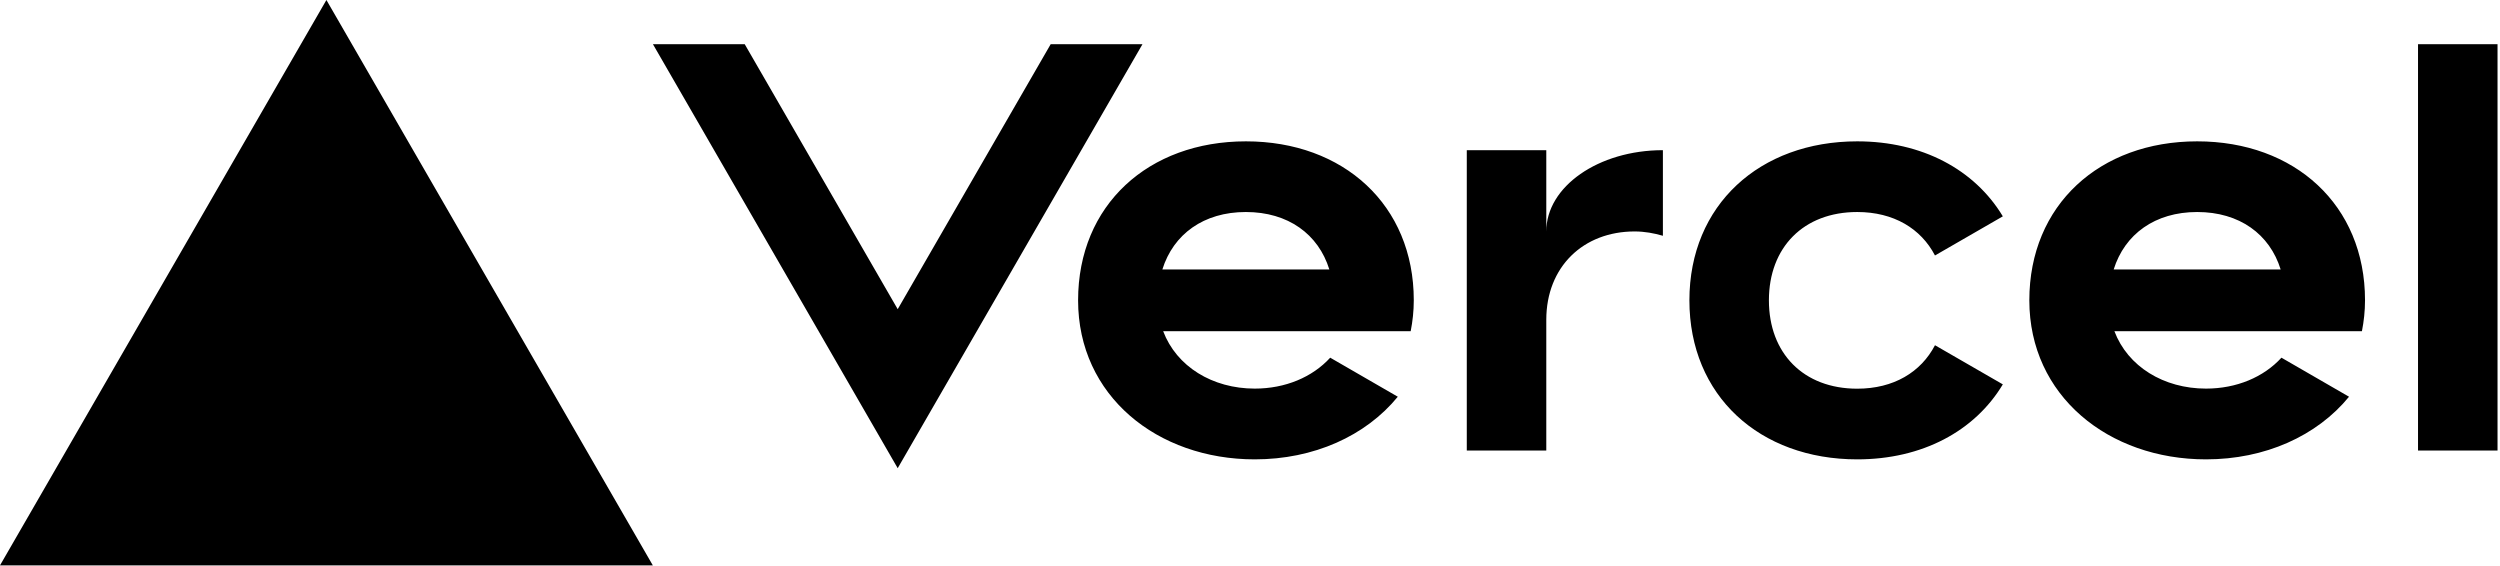
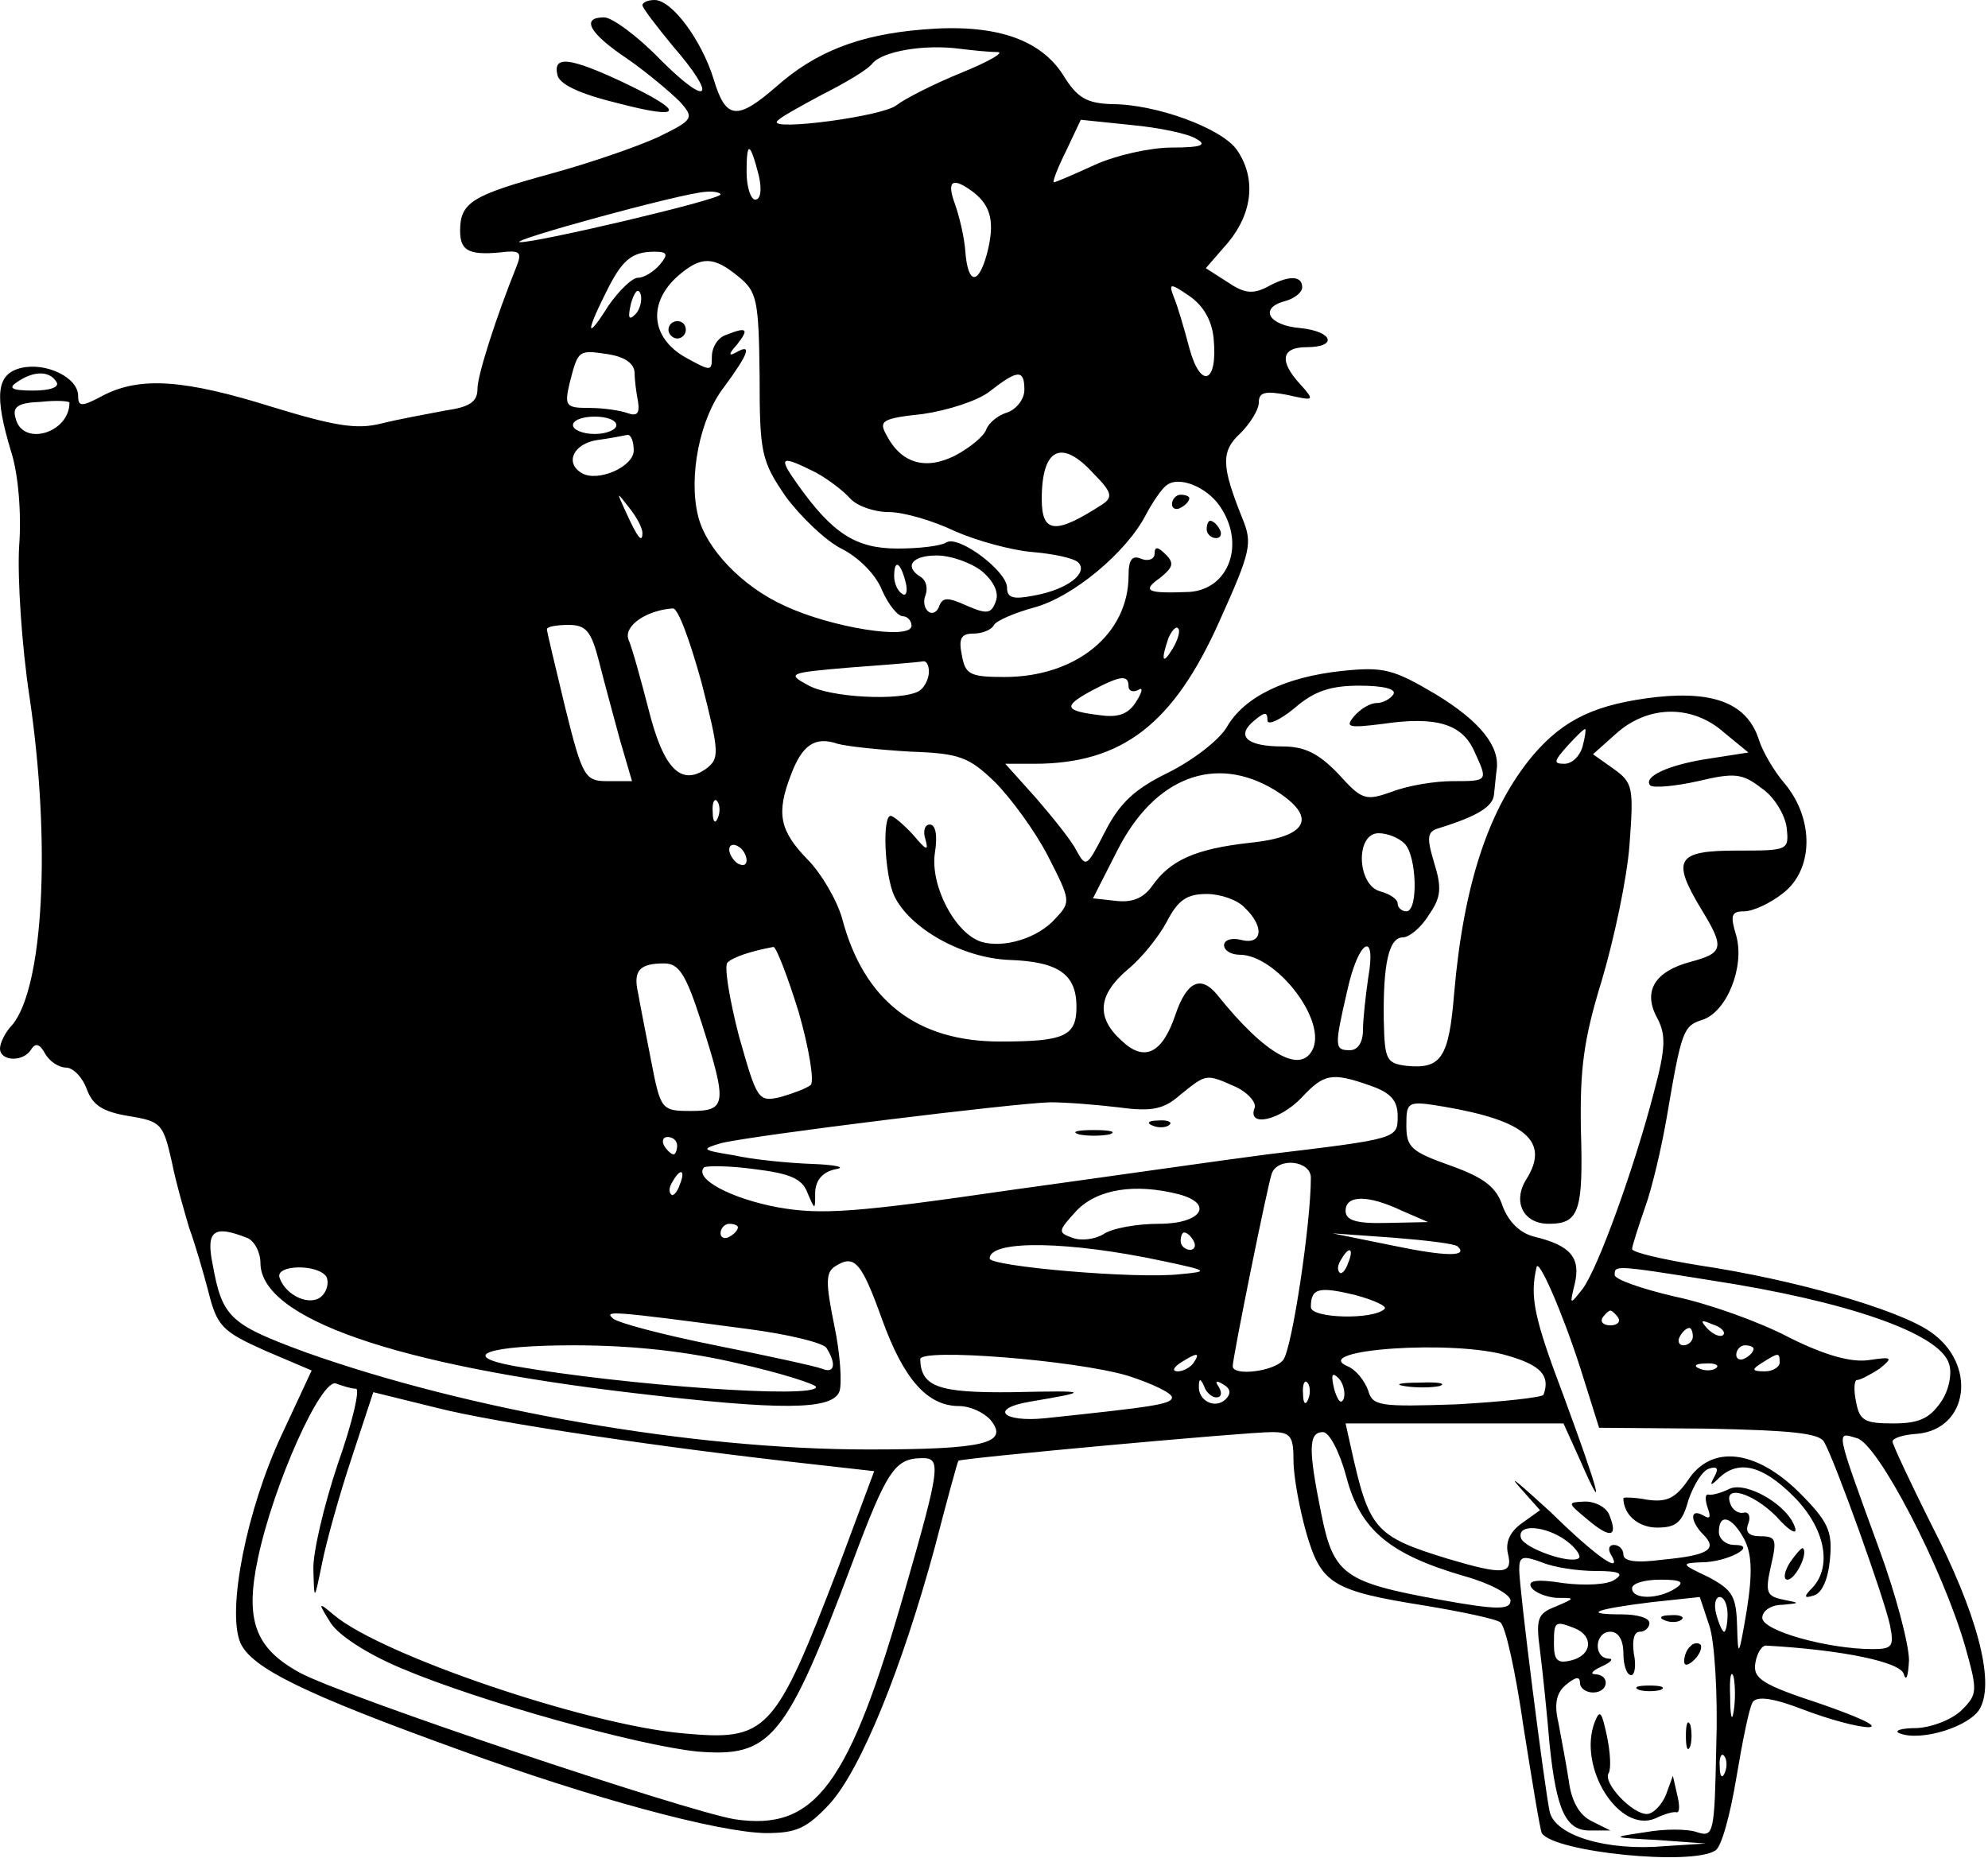
- <svg fill="none" viewBox="0 0 283 64" height="20">
-   <path d="M141.04 16c-11.04 0-19 7.2-19 18s8.96 18 20 18c6.67 0 12.55-2.64 16.19-7.09l-7.65-4.42c-2.02 2.21-5.09 3.5-8.54 3.5-4.79 0-8.86-2.5-10.37-6.5h28.02c.22-1.12.35-2.28.35-3.5 0-10.79-7.96-17.99-19-17.99zm-9.46 14.5c1.25-3.99 4.67-6.5 9.45-6.5 4.79 0 8.21 2.51 9.45 6.5h-18.9zM248.72 16c-11.04 0-19 7.2-19 18s8.96 18 20 18c6.67 0 12.55-2.64 16.19-7.09l-7.65-4.42c-2.02 2.21-5.09 3.5-8.54 3.5-4.79 0-8.86-2.5-10.37-6.5h28.02c.22-1.12.35-2.28.35-3.5 0-10.79-7.96-17.99-19-17.99zm-9.45 14.5c1.25-3.99 4.67-6.5 9.45-6.5 4.79 0 8.21 2.51 9.45 6.5h-18.9zM200.24 34c0 6 3.92 10 10 10 4.12 0 7.21-1.87 8.8-4.92l7.68 4.43c-3.18 5.3-9.14 8.49-16.48 8.49-11.05 0-19-7.2-19-18s7.96-18 19-18c7.34 0 13.29 3.19 16.48 8.49l-7.68 4.43c-1.59-3.05-4.68-4.92-8.8-4.92-6.07 0-10 4-10 10zm82.48-29v46h-9V5h9zM36.95 0L73.9 64H0L36.95 0zm92.38 5l-27.71 48L73.91 5H84.3l17.32 30 17.32-30h10.39zm58.91 12v9.69c-1-.29-2.06-.49-3.2-.49-5.81 0-10 4-10 10V51h-9V17h9v9.2c0-5.08 5.91-9.2 13.2-9.2z" fill="currentColor" />
+ <svg xmlns="http://www.w3.org/2000/svg" version="1.0" width="229pt" height="214pt" viewBox="0 0 229 214" preserveAspectRatio="xMidYMid meet">
+   <g transform="translate(0,214) scale(0.1,-0.1)" fill="#000000" stroke="none">
+     <path d="M740 2134 c0 -3 16 -24 35 -47 52 -60 42 -72 -14 -16 -26 27 -56 49 -65 49 -27 0 -18 -18 27 -48 23 -16 50 -39 60 -49 17 -19 16 -21 -25 -41 -24 -11 -79 -30 -123 -42 -91 -25 -105 -33 -105 -66 0 -24 11 -29 54 -24 15 1 17 -2 11 -17 -23 -57 -45 -125 -45 -141 0 -15 -9 -21 -37 -25 -21 -4 -54 -10 -74 -15 -28 -7 -53 -3 -125 19 -102 32 -152 35 -194 14 -26 -14 -30 -14 -30 -1 0 21 -37 39 -66 32 -28 -7 -31 -31 -11 -97 8 -25 12 -71 9 -109 -2 -36 3 -114 12 -173 25 -169 16 -335 -20 -378 -8 -8 -14 -21 -14 -27 0 -15 27 -16 36 -1 5 8 10 6 16 -5 5 -9 16 -16 24 -16 8 0 19 -11 24 -25 7 -19 19 -26 49 -31 37 -6 39 -9 49 -53 5 -25 15 -59 20 -76 6 -16 16 -50 22 -73 10 -40 16 -46 65 -68 l54 -23 -34 -73 c-41 -87 -64 -204 -48 -241 13 -29 75 -59 249 -122 156 -57 301 -96 356 -97 35 0 47 5 74 34 36 40 83 156 121 296 14 54 26 98 27 99 3 3 331 33 361 33 22 0 25 -5 25 -33 0 -18 7 -56 15 -84 17 -58 30 -66 137 -83 42 -7 80 -15 86 -19 6 -3 18 -58 27 -121 10 -63 19 -118 21 -122 14 -22 173 -38 200 -20 7 4 17 41 24 83 7 42 15 82 19 88 5 7 23 5 59 -9 29 -11 62 -20 75 -20 12 1 -13 12 -56 27 -67 22 -78 29 -75 47 2 12 8 21 13 20 88 -5 155 -19 158 -33 3 -9 5 -2 6 16 0 18 -15 76 -35 130 -51 140 -49 133 -25 126 24 -6 99 -150 125 -241 14 -50 14 -54 -4 -72 -11 -11 -34 -20 -52 -21 -18 0 -27 -3 -20 -6 25 -10 82 8 93 29 17 32 -4 110 -57 213 -24 48 -44 91 -44 94 0 4 12 8 28 9 60 5 70 81 15 118 -38 26 -158 60 -265 76 -43 7 -78 15 -78 19 0 3 7 25 15 48 8 22 19 69 25 104 17 100 19 105 41 112 28 9 49 61 39 97 -7 23 -6 28 9 28 10 0 30 9 45 21 35 27 36 85 2 126 -13 15 -26 38 -30 51 -13 40 -49 56 -117 49 -70 -8 -107 -25 -143 -67 -51 -61 -80 -148 -91 -275 -6 -74 -15 -87 -55 -83 -23 3 -25 7 -26 52 -1 66 6 96 22 96 7 0 21 11 30 26 14 20 15 31 6 60 -9 30 -8 36 6 40 45 14 62 25 63 39 1 8 2 21 3 28 4 27 -19 56 -70 87 -49 29 -60 32 -108 27 -66 -7 -113 -30 -133 -65 -9 -15 -39 -38 -67 -52 -39 -19 -56 -35 -73 -68 -21 -41 -22 -42 -33 -22 -6 12 -28 39 -47 61 l-35 39 33 0 c102 0 161 46 214 165 36 80 38 89 26 118 -24 60 -25 77 -2 98 11 11 21 27 21 35 0 12 7 14 33 9 31 -7 32 -7 15 12 -25 27 -22 43 7 43 36 0 31 18 -7 22 -37 3 -48 23 -18 31 11 3 20 10 20 16 0 14 -16 14 -41 0 -16 -8 -26 -7 -45 6 l-25 16 26 30 c28 34 32 74 10 106 -17 25 -93 53 -144 53 -29 1 -40 7 -56 33 -27 43 -81 60 -162 53 -74 -6 -124 -26 -169 -66 -45 -39 -58 -38 -72 9 -14 45 -48 91 -68 91 -8 0 -14 -3 -14 -6z m409 -54 c9 0 -10 -11 -42 -24 -32 -13 -65 -30 -74 -37 -15 -13 -145 -30 -138 -19 2 4 26 17 52 31 26 13 53 29 58 36 12 14 59 22 99 17 16 -2 36 -4 45 -4z m229 -100 c13 -7 6 -10 -28 -10 -25 0 -65 -9 -89 -20 -24 -11 -45 -20 -47 -20 -2 0 4 16 14 36 l17 36 58 -6 c32 -3 66 -10 75 -16z m-504 -42 c4 -17 2 -28 -4 -28 -5 0 -10 14 -10 32 0 36 4 35 14 -4z m248 -20 c20 -16 24 -35 15 -70 -10 -37 -22 -36 -25 2 -1 16 -7 41 -12 55 -10 27 -3 32 22 13z m-292 -2 c0 -6 -213 -56 -231 -55 -16 1 188 57 214 58 9 1 17 -1 17 -3z m-70 -81 c-7 -8 -18 -15 -25 -15 -7 0 -22 -15 -34 -32 -25 -40 -27 -33 -4 13 19 39 30 49 57 49 15 0 16 -3 6 -15z m91 -14 c21 -17 23 -27 24 -114 0 -89 2 -98 30 -139 17 -23 46 -51 64 -60 20 -10 40 -30 47 -48 7 -16 18 -30 24 -30 5 0 10 -5 10 -11 0 -17 -93 -2 -146 23 -49 22 -91 66 -100 104 -11 45 2 112 30 148 28 38 33 51 14 40 -9 -5 -9 -2 1 9 14 18 12 21 -13 11 -9 -3 -16 -14 -16 -25 0 -17 -1 -17 -30 -1 -41 23 -44 64 -8 95 26 22 40 22 69 -2z m-119 -43 c-8 -8 -9 -4 -5 13 4 13 8 18 11 10 2 -7 -1 -18 -6 -23z m666 -28 c5 -52 -15 -59 -28 -11 -6 23 -14 50 -18 59 -6 16 -4 16 18 1 16 -11 26 -28 28 -49z m-667 -39 c0 -9 2 -24 4 -34 2 -13 -1 -17 -12 -13 -8 3 -28 6 -44 6 -27 0 -29 2 -23 28 10 39 10 39 44 34 19 -3 30 -10 31 -21z m-666 -11 c4 -6 -7 -10 -27 -10 -25 0 -29 3 -18 10 19 13 37 13 45 0z m1115 -9 c0 -11 -9 -22 -19 -26 -11 -3 -22 -12 -25 -20 -3 -8 -19 -21 -36 -30 -34 -17 -62 -9 -79 24 -9 16 -5 19 42 24 28 4 63 15 77 26 32 25 40 26 40 2z m-1100 -15 c0 -35 -54 -51 -62 -18 -4 13 2 18 29 19 18 2 33 1 33 -1z m630 -26 c0 -5 -11 -10 -25 -10 -14 0 -25 5 -25 10 0 6 11 10 25 10 14 0 25 -4 25 -10z m20 -29 c0 -19 -42 -37 -60 -26 -20 12 -9 34 18 38 15 2 30 5 35 6 4 0 7 -8 7 -18z m530 -27 c21 -21 22 -27 10 -35 -54 -35 -70 -34 -70 6 0 59 23 70 60 29z m-321 2 c15 -8 33 -22 40 -30 8 -9 28 -16 45 -16 17 0 51 -10 76 -22 25 -11 65 -22 89 -24 24 -2 48 -7 53 -12 12 -12 -12 -31 -50 -38 -25 -5 -32 -3 -32 9 0 19 -56 61 -70 52 -6 -4 -31 -7 -56 -7 -48 0 -75 17 -116 75 -22 31 -19 33 21 13z m466 -39 c30 -43 11 -96 -35 -99 -49 -2 -55 1 -34 16 15 12 17 17 7 27 -9 9 -13 10 -13 1 0 -6 -7 -9 -15 -6 -11 5 -15 -1 -15 -19 0 -68 -61 -117 -143 -117 -40 0 -45 3 -49 25 -4 19 -1 25 13 25 10 0 21 4 24 10 3 5 24 14 46 20 45 12 107 64 129 107 8 15 19 31 24 34 14 11 46 -2 61 -24z m-665 -31 c0 -12 -5 -7 -19 24 -11 24 -11 24 3 6 9 -11 16 -24 16 -30z m391 -44 c14 -12 20 -25 16 -35 -5 -14 -10 -15 -33 -5 -22 10 -28 10 -32 0 -2 -7 -8 -10 -12 -7 -5 3 -7 12 -4 19 3 8 1 17 -5 21 -20 12 -11 25 18 25 16 0 39 -8 52 -18z m-88 -12 c3 -11 1 -18 -4 -14 -5 3 -9 12 -9 20 0 20 7 17 13 -6z m-235 -116 c21 -82 21 -88 5 -100 -29 -20 -49 1 -66 69 -9 35 -19 71 -23 80 -6 16 21 34 51 36 6 1 20 -38 33 -85z m-118 24 c6 -24 17 -64 24 -90 l14 -48 -28 0 c-26 0 -29 4 -49 85 -11 46 -21 87 -21 90 0 3 11 5 25 5 20 0 26 -7 35 -42z m661 15 c-12 -20 -14 -14 -5 12 4 9 9 14 11 11 3 -2 0 -13 -6 -23z m-281 -27 c0 -8 -5 -18 -11 -22 -20 -12 -104 -8 -129 7 -24 13 -21 14 50 20 41 3 78 6 83 7 4 1 7 -4 7 -12z m230 -17 c0 -5 5 -7 11 -4 6 4 5 -2 -2 -13 -9 -15 -21 -19 -42 -16 -41 5 -43 10 -10 28 34 18 43 19 43 5z m305 -9 c-3 -5 -12 -10 -19 -10 -8 0 -19 -7 -26 -15 -11 -13 -7 -14 33 -9 61 9 91 0 105 -31 16 -35 17 -35 -25 -35 -20 0 -51 -5 -69 -12 -31 -11 -35 -10 -62 20 -23 24 -39 32 -65 32 -41 0 -54 12 -32 30 12 10 15 10 15 0 0 -6 14 0 31 14 23 20 42 26 75 26 28 0 43 -4 39 -10z m381 -44 l28 -23 -45 -7 c-47 -7 -77 -21 -68 -31 4 -3 28 -1 55 5 42 10 51 9 73 -8 15 -10 27 -31 29 -45 3 -27 2 -27 -57 -27 -70 0 -76 -10 -41 -68 27 -44 25 -50 -12 -60 -42 -11 -56 -34 -39 -65 10 -19 10 -34 -4 -86 -22 -85 -64 -202 -82 -226 -15 -19 -15 -19 -9 6 7 30 -5 44 -46 54 -17 4 -30 17 -37 35 -7 22 -21 33 -60 47 -45 16 -51 21 -51 46 0 28 1 29 43 22 94 -16 123 -40 95 -84 -16 -26 -3 -51 26 -51 35 0 40 14 37 110 -1 68 3 102 24 170 14 47 29 117 32 156 5 67 4 72 -18 88 l-24 17 28 25 c37 32 87 32 123 0z m-163 -16 c-3 -11 -12 -20 -21 -20 -13 0 -12 3 3 20 10 11 19 20 21 20 1 0 0 -9 -3 -20z m-774 -6 c56 -2 67 -6 97 -35 18 -18 46 -56 61 -85 26 -51 27 -53 9 -72 -20 -23 -60 -35 -86 -27 -30 10 -59 65 -53 103 3 19 1 32 -6 32 -6 0 -8 -8 -5 -17 4 -14 1 -13 -14 5 -11 12 -23 22 -26 22 -10 0 -7 -68 4 -92 18 -38 79 -72 133 -74 57 -2 77 -17 77 -54 0 -34 -14 -40 -88 -40 -96 0 -157 47 -182 142 -6 21 -24 52 -40 68 -32 33 -36 53 -19 97 13 35 28 45 54 36 11 -3 49 -7 84 -9z m419 -44 c50 -31 40 -54 -28 -61 -63 -7 -92 -20 -113 -50 -10 -14 -23 -19 -41 -17 l-27 3 28 55 c43 85 113 111 181 70z m-641 -32 c-3 -8 -6 -5 -6 6 -1 11 2 17 5 13 3 -3 4 -12 1 -19z m791 -30 c14 -14 16 -78 2 -78 -5 0 -10 4 -10 9 0 5 -9 11 -20 14 -27 7 -29 67 -2 67 10 0 23 -5 30 -12z m-758 -19 c0 -6 -4 -7 -10 -4 -5 3 -10 11 -10 16 0 6 5 7 10 4 6 -3 10 -11 10 -16z m574 -55 c23 -22 20 -43 -4 -37 -11 3 -20 0 -20 -6 0 -6 8 -11 18 -11 41 0 98 -72 85 -107 -13 -32 -55 -9 -111 61 -19 23 -35 15 -48 -23 -15 -45 -36 -55 -62 -30 -30 27 -27 53 7 82 16 13 36 38 45 55 13 25 23 32 46 32 16 0 36 -7 44 -16z m-514 -120 c12 -42 18 -79 14 -84 -5 -4 -21 -10 -35 -14 -26 -6 -27 -3 -48 71 -11 43 -17 80 -13 84 6 6 26 13 53 18 3 0 16 -33 29 -75z m656 39 c-3 -21 -6 -48 -6 -60 0 -14 -6 -23 -15 -23 -18 0 -18 4 -3 69 13 59 34 70 24 14z m-768 -51 c30 -94 29 -102 -12 -102 -34 0 -35 1 -46 58 -6 31 -13 66 -15 78 -6 26 2 34 30 34 17 0 25 -12 43 -68z m615 -74 c15 -7 25 -19 22 -25 -8 -22 29 -14 54 12 26 28 35 30 80 14 23 -8 31 -17 31 -35 0 -26 0 -26 -150 -44 -47 -6 -179 -25 -295 -41 -179 -26 -219 -29 -269 -20 -54 10 -97 33 -85 46 3 2 29 2 58 -2 41 -5 55 -11 61 -27 9 -21 9 -21 9 1 1 14 9 23 24 26 12 2 0 5 -28 6 -27 1 -68 5 -90 10 -37 6 -38 7 -14 14 37 9 337 46 379 47 19 0 55 -3 80 -6 37 -5 51 -2 70 15 30 24 29 24 63 9z m-643 -68 c0 -5 -2 -10 -4 -10 -3 0 -8 5 -11 10 -3 6 -1 10 4 10 6 0 11 -4 11 -10z m730 -37 c0 -53 -22 -199 -32 -210 -10 -13 -58 -19 -58 -7 0 10 40 208 45 222 7 19 45 15 45 -5z m-727 -8 c-3 -9 -8 -14 -10 -11 -3 3 -2 9 2 15 9 16 15 13 8 -4z m575 -11 c41 -11 26 -34 -23 -34 -25 0 -54 -5 -64 -12 -10 -6 -26 -8 -36 -4 -17 6 -16 8 5 31 24 25 67 32 118 19z m257 -19 l30 -13 -47 -1 c-36 -1 -48 3 -48 14 0 18 25 19 65 0z m-765 -19 c0 -3 -4 -8 -10 -11 -5 -3 -10 -1 -10 4 0 6 5 11 10 11 6 0 10 -2 10 -4z m-566 -12 c9 -3 16 -17 16 -29 0 -64 156 -118 430 -150 169 -20 229 -20 237 2 3 9 1 43 -6 76 -10 49 -10 61 1 68 22 14 30 6 54 -61 25 -69 52 -100 89 -100 12 0 28 -7 36 -16 22 -27 -7 -34 -141 -34 -203 0 -460 45 -648 112 -87 32 -96 40 -107 101 -8 39 1 46 39 31z m1091 -4 c3 -5 1 -10 -4 -10 -6 0 -11 5 -11 10 0 6 2 10 4 10 3 0 8 -4 11 -10z m304 -6 c13 -12 -13 -12 -75 1 l-69 14 70 -5 c38 -3 71 -7 74 -10z m-339 -17 c52 -11 53 -12 20 -15 -51 -6 -220 9 -220 18 0 22 93 20 200 -3z m213 -2 c-3 -9 -8 -14 -10 -11 -3 3 -2 9 2 15 9 16 15 13 8 -4z m-1177 -16 c3 -6 1 -16 -5 -22 -13 -13 -42 0 -49 21 -5 15 44 16 54 1z m1444 -104 l22 -70 125 -1 c94 -2 128 -5 134 -15 12 -20 69 -179 76 -211 5 -25 3 -28 -20 -28 -51 0 -127 21 -127 36 0 8 10 15 23 15 21 2 21 2 1 6 -19 4 -21 8 -14 39 7 30 6 34 -12 34 -14 0 -18 5 -14 15 3 8 0 14 -6 12 -6 -1 -13 4 -15 11 -8 22 26 12 53 -15 14 -16 24 -22 22 -14 -7 26 -55 54 -75 46 -10 -5 -21 -8 -25 -7 -4 1 -4 -6 -1 -15 4 -11 3 -14 -5 -9 -16 9 -15 -7 0 -22 17 -17 6 -24 -47 -29 -30 -4 -45 -2 -45 6 0 6 -5 11 -11 11 -5 0 -7 -4 -4 -10 16 -26 -15 -5 -69 48 -34 31 -50 45 -36 29 l24 -27 -21 -15 c-14 -10 -19 -22 -16 -35 6 -24 -5 -25 -69 -6 -85 26 -91 34 -112 129 l-6 27 125 0 126 0 19 -42 c31 -71 22 -37 -19 74 -34 90 -39 114 -31 148 2 11 29 -50 50 -115z m150 100 c157 -24 264 -61 275 -96 4 -11 0 -31 -9 -44 -13 -19 -25 -25 -55 -25 -33 0 -39 3 -43 25 -3 14 -2 25 1 25 4 0 15 6 26 13 16 13 15 14 -12 10 -20 -3 -50 5 -92 26 -34 18 -93 39 -131 47 -39 9 -70 20 -70 25 0 11 -2 12 110 -6z m-375 -33 c-13 -13 -85 -11 -85 2 0 22 9 24 51 14 22 -6 37 -13 34 -16z m-735 -23 c47 -6 88 -16 92 -22 12 -19 9 -30 -5 -24 -8 3 -63 15 -123 27 -60 12 -113 26 -118 31 -10 9 -4 9 154 -12z m1004 13 c3 -5 -1 -9 -9 -9 -8 0 -12 4 -9 9 3 4 7 8 9 8 2 0 6 -4 9 -8z m121 -20 c-3 -3 -11 0 -18 7 -9 10 -8 11 6 5 10 -3 15 -9 12 -12z m-35 -2 c0 -5 -5 -10 -11 -10 -5 0 -7 5 -4 10 3 6 8 10 11 10 2 0 4 -4 4 -10z m-1099 -31 c49 -11 89 -24 89 -27 0 -14 -221 2 -347 24 -66 12 -31 24 68 24 68 0 131 -7 190 -21z m886 9 c38 -11 49 -23 41 -45 -2 -3 -46 -8 -100 -11 -89 -3 -97 -2 -102 16 -4 11 -14 24 -24 28 -44 19 123 31 185 12z m283 8 c0 -3 -4 -8 -10 -11 -5 -3 -10 -1 -10 4 0 6 5 11 10 11 6 0 10 -2 10 -4z m-721 -31 c28 -9 51 -20 51 -25 0 -8 -23 -11 -146 -24 -49 -5 -65 11 -18 19 71 12 70 13 -19 11 -86 -1 -106 6 -107 38 0 13 178 -1 239 -19z m76 15 c-3 -5 -12 -10 -18 -10 -7 0 -6 4 3 10 19 12 23 12 15 0z m675 0 c0 -5 -8 -10 -17 -10 -15 0 -16 2 -3 10 19 12 20 12 20 0z m-73 -6 c-3 -3 -12 -4 -19 -1 -8 3 -5 6 6 6 11 1 17 -2 13 -5z m-429 -35 c-3 -8 -7 -3 -11 10 -4 17 -3 21 5 13 5 -5 8 -16 6 -23z m-1138 11 c5 0 -4 -39 -21 -87 -16 -48 -29 -103 -28 -122 1 -36 1 -36 10 8 5 25 20 79 34 121 l25 76 73 -18 c66 -17 261 -46 433 -65 l71 -8 -41 -110 c-74 -193 -82 -201 -180 -192 -111 10 -346 90 -401 136 -19 16 -19 15 -4 -9 10 -15 43 -36 81 -52 92 -39 273 -89 341 -96 85 -7 102 13 179 218 40 107 49 120 81 120 21 0 20 -11 -20 -150 -65 -228 -104 -280 -197 -266 -58 10 -452 142 -501 169 -51 28 -63 60 -48 131 18 86 73 208 90 202 8 -3 18 -6 23 -6z m991 -10 c6 0 7 5 3 12 -5 7 -3 8 5 3 9 -5 9 -11 3 -17 -12 -12 -32 -2 -31 15 0 9 2 9 6 0 2 -7 9 -13 14 -13z m106 -2 c-3 -8 -6 -5 -6 6 -1 11 2 17 5 13 3 -3 4 -12 1 -19z m44 -90 c16 -61 50 -89 136 -114 29 -8 53 -21 53 -28 0 -11 -16 -11 -82 1 -110 20 -122 29 -136 99 -15 74 -15 94 2 94 7 0 19 -22 27 -52z m458 -71 c9 -17 10 -39 3 -83 -9 -53 -10 -55 -11 -18 -1 35 -5 42 -33 57 -32 15 -32 16 -8 17 30 0 66 20 38 20 -10 0 -18 7 -18 15 0 22 15 18 29 -8z m-205 -2 c11 -8 17 -17 15 -20 -9 -8 -63 11 -67 23 -5 17 29 14 52 -3z m34 -35 c28 0 33 -3 22 -10 -8 -6 -35 -7 -59 -4 -31 5 -42 3 -37 -5 4 -6 17 -11 29 -12 22 0 22 0 -1 -10 -21 -8 -23 -14 -18 -51 3 -24 8 -72 11 -108 8 -77 19 -100 48 -99 l22 0 -22 11 c-14 7 -23 23 -26 47 -3 20 -9 50 -12 67 -5 21 -2 34 9 43 11 9 16 10 16 2 0 -6 7 -11 15 -11 18 0 20 20 3 21 -7 0 -4 4 7 9 11 5 14 9 8 9 -18 1 -16 31 2 31 9 0 15 -9 15 -25 0 -14 4 -25 9 -25 4 0 6 11 3 25 -2 15 0 25 7 25 6 0 11 5 11 10 0 6 -14 10 -32 10 -46 0 -31 6 34 14 l56 6 11 -33 c6 -17 10 -80 8 -138 -2 -102 -3 -106 -22 -100 -11 4 -38 4 -60 0 -40 -6 -40 -6 15 -9 l55 -4 -47 -3 c-67 -6 -127 12 -133 40 -6 29 -35 256 -35 279 0 15 4 16 26 8 14 -6 42 -10 62 -10z m92 -20 c-20 -13 -50 -13 -50 0 0 6 15 10 33 10 24 0 28 -3 17 -10z m60 -30 c0 -11 -2 -20 -4 -20 -2 0 -6 9 -9 20 -3 11 -1 20 4 20 5 0 9 -9 9 -20z m-176 -16 c22 -9 20 -31 -4 -37 -16 -4 -20 0 -20 19 0 26 1 27 24 18z m183 -96 c-2 -13 -4 -5 -4 17 -1 22 1 32 4 23 2 -10 2 -28 0 -40z m-10 -70 c-3 -8 -6 -5 -6 6 -1 11 2 17 5 13 3 -3 4 -12 1 -19z" />
+     <path d="M770 1760 c0 -5 5 -10 10 -10 6 0 10 5 10 10 0 6 -4 10 -10 10 -5 0 -10 -4 -10 -10z" />
+     <path d="M1350 1559 c0 -5 5 -7 10 -4 6 3 10 8 10 11 0 2 -4 4 -10 4 -5 0 -10 -5 -10 -11z" />
+     <path d="M1390 1530 c0 -5 5 -10 11 -10 5 0 7 5 4 10 -3 6 -8 10 -11 10 -2 0 -4 -4 -4 -10z" />
+     <path d="M1328 843 c7 -3 16 -2 19 1 4 3 -2 6 -13 5 -11 0 -14 -3 -6 -6z" />
+     <path d="M1243 833 c9 -2 25 -2 35 0 9 3 1 5 -18 5 -19 0 -27 -2 -17 -5z" />
+     <path d="M1944 434 c-14 -20 -24 -25 -46 -22 -15 3 -28 3 -28 2 0 -19 17 -34 39 -34 22 0 29 6 36 32 6 17 16 34 24 36 9 3 11 0 6 -9 -6 -11 -5 -12 6 -1 22 20 49 14 85 -22 36 -36 45 -80 22 -105 -11 -11 -10 -13 2 -9 9 3 16 19 18 42 3 32 -2 43 -36 77 -50 49 -101 55 -128 13z" />
+     <path d="M1829 389 c26 -22 35 -20 25 5 -3 9 -16 16 -28 16 -21 -1 -21 -1 3 -21z" />
+     <path d="M2062 340 c-7 -11 -8 -20 -3 -20 9 0 24 30 18 36 -1 2 -8 -6 -15 -16z" />
+     <path d="M1618 543 c12 -2 30 -2 40 0 9 3 -1 5 -23 4 -22 0 -30 -2 -17 -4z" />
+     <path d="M1918 273 c7 -3 16 -2 19 1 4 3 -2 6 -13 5 -11 0 -14 -3 -6 -6z" />
+     <path d="M1947 243 c-4 -3 -7 -11 -7 -17 0 -6 5 -5 12 2 6 6 9 14 7 17 -3 3 -9 2 -12 -2z" />
+     <path d="M1888 193 c6 -2 18 -2 25 0 6 3 1 5 -13 5 -14 0 -19 -2 -12 -5z" />
+     <path d="M1837 156 c-20 -52 28 -129 70 -111 10 5 21 8 24 7 4 -1 4 8 1 20 l-5 22 -8 -22 c-5 -12 -15 -22 -22 -22 -17 0 -51 36 -44 47 3 5 2 24 -2 43 -6 28 -8 31 -14 16z" />
+     <path d="M1942 140 c0 -14 2 -19 5 -12 2 6 2 18 0 25 -3 6 -5 1 -5 -13z" />
+     <path d="M642 2054 c2 -11 25 -22 70 -33 77 -20 78 -10 4 25 -60 28 -79 30 -74 8z" />
+   </g>
</svg>
